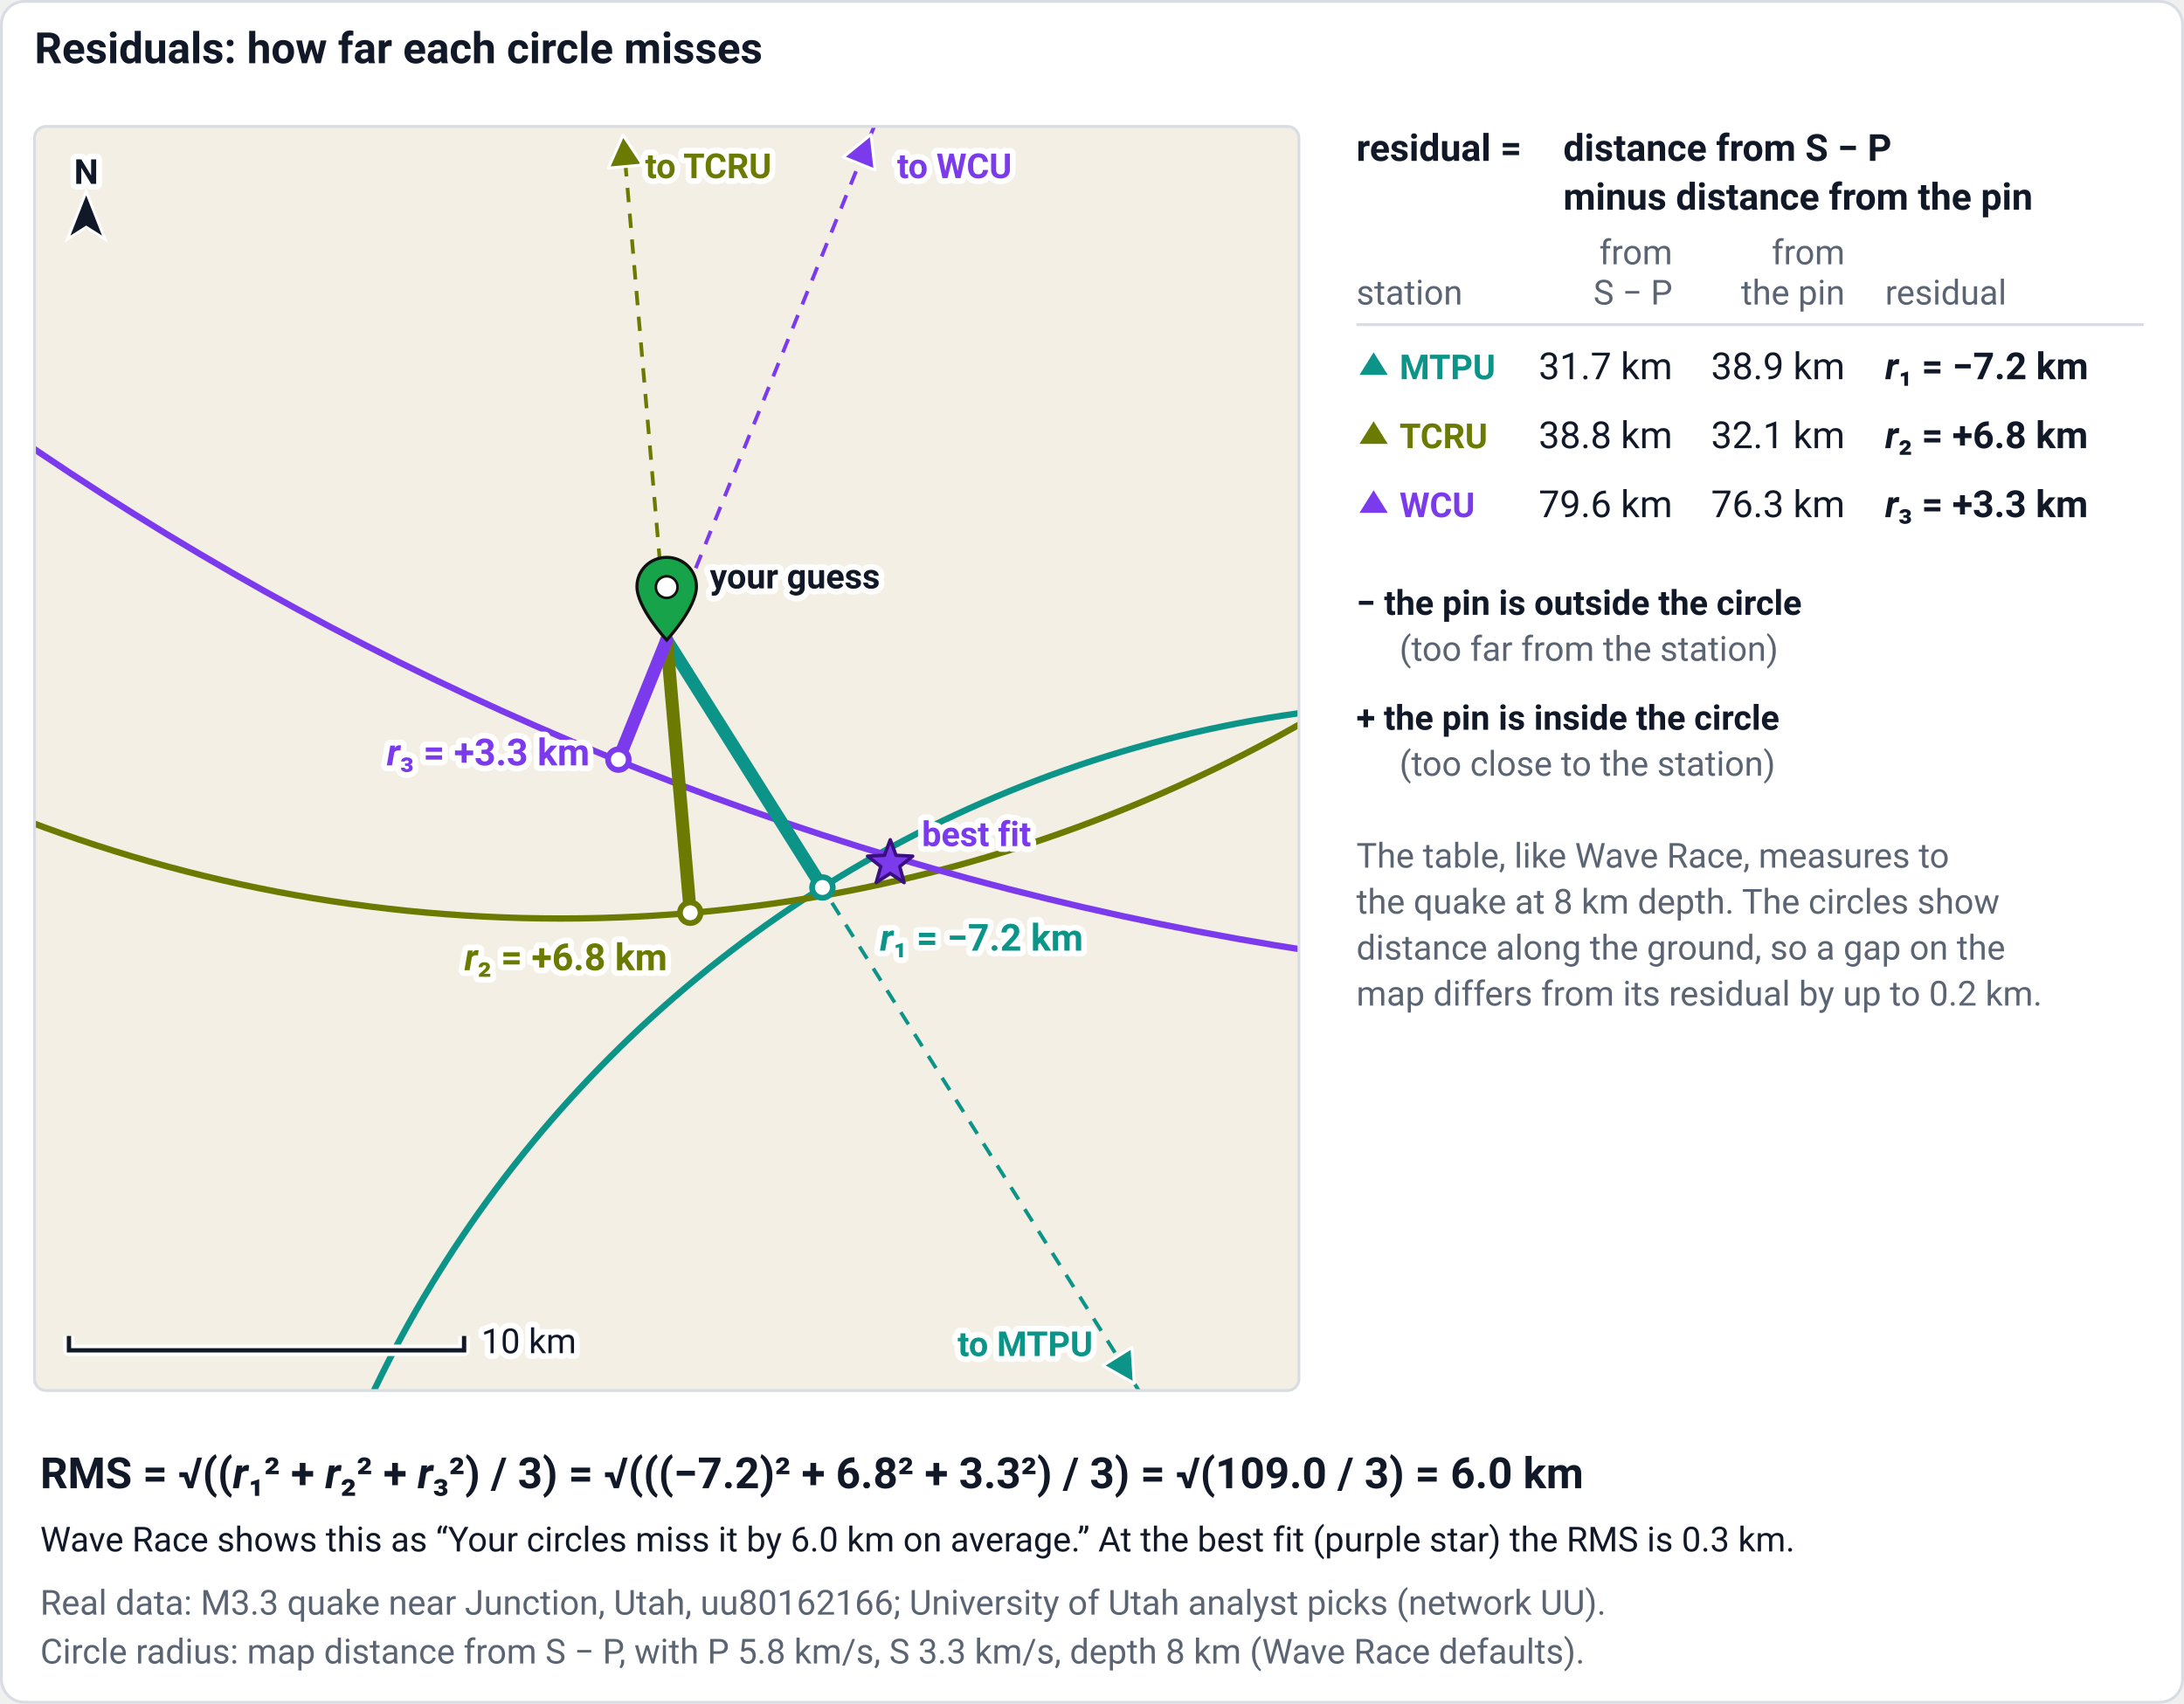
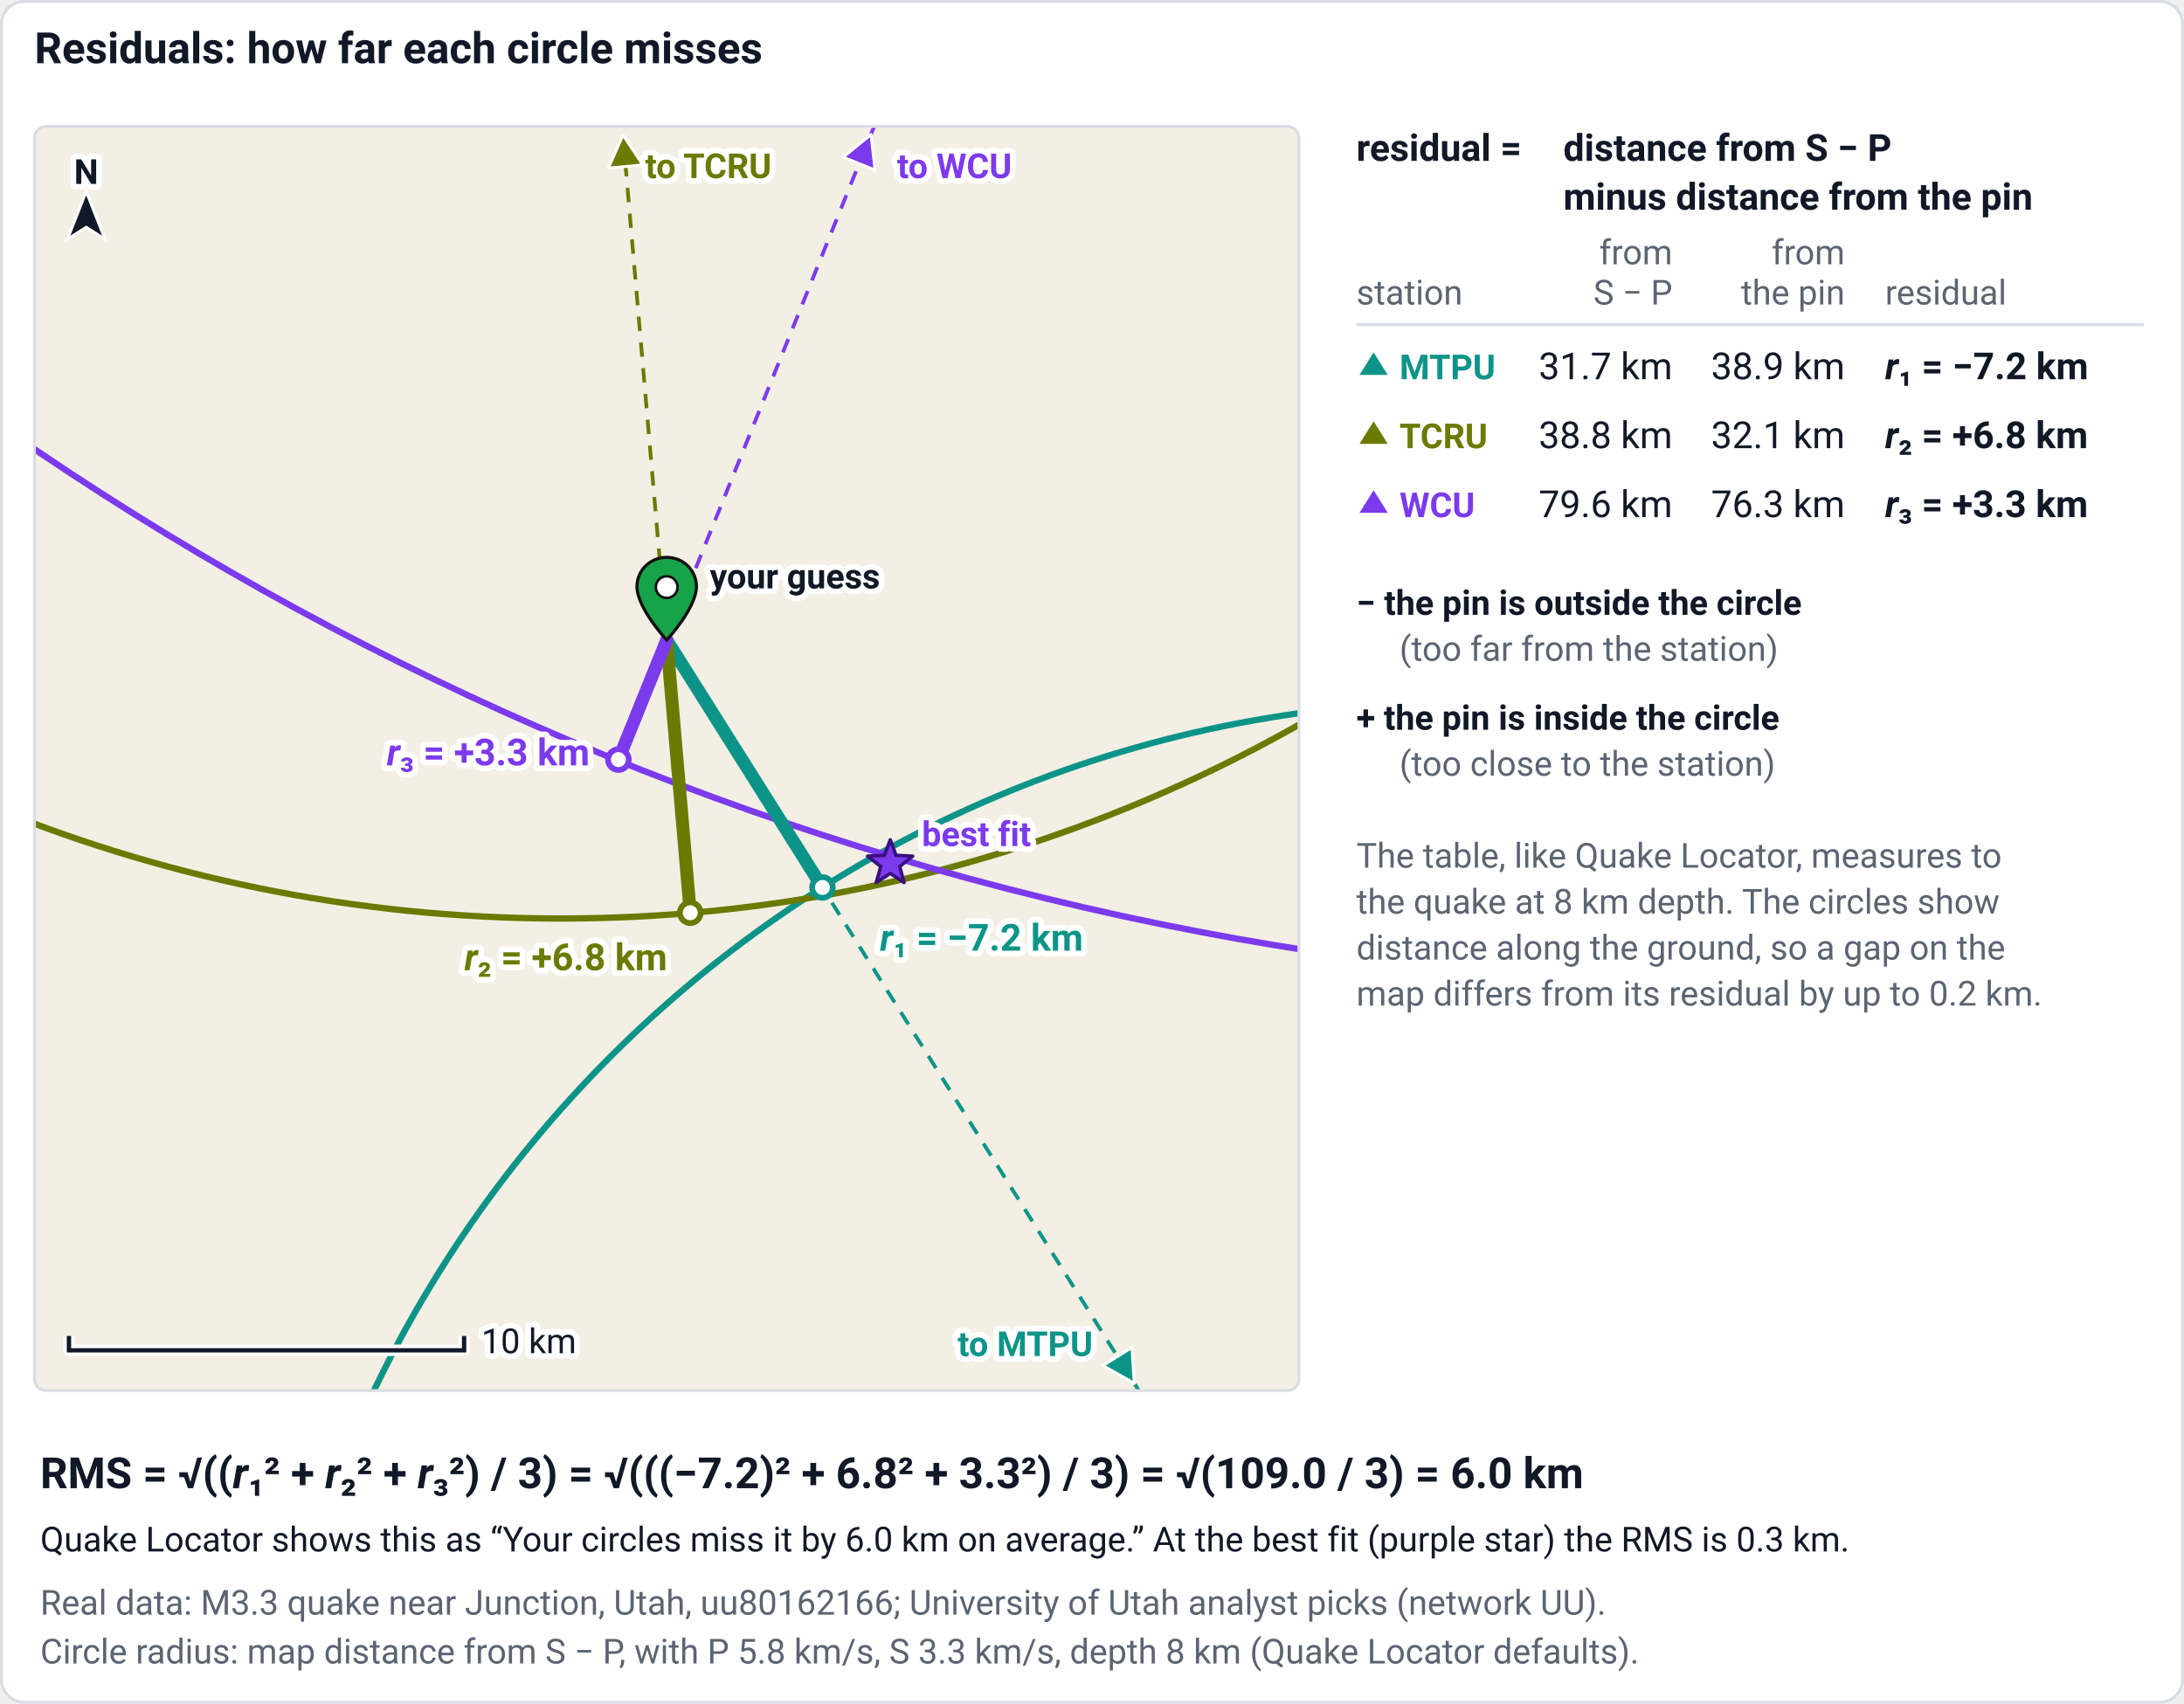
<svg xmlns="http://www.w3.org/2000/svg" viewBox="0 0 760 593" width="760" height="593" role="img" font-family="system-ui, -apple-system, Segoe UI, Roboto, sans-serif">
  <defs>
    <clipPath id="res-map">
      <rect x="12" y="44" width="440" height="440" rx="4" />
    </clipPath>
  </defs>
  <rect x="0.5" y="0.5" width="759" height="592" rx="8" fill="#ffffff" stroke="#d9dde3" />
  <text x="12" y="22" font-size="15" font-weight="600" fill="#111827">Residuals: how far each circle misses</text>
  <g clip-path="url(#res-map)">
    <rect x="12" y="44" width="440" height="440" fill="#f3efe4" />
    <line x1="232" y1="222.8" x2="396.3" y2="484" stroke="#0d9488" stroke-width="1.3" stroke-dasharray="5 4" />
    <line x1="232" y1="222.8" x2="216.5" y2="44" stroke="#6b7a00" stroke-width="1.3" stroke-dasharray="5 4" />
    <line x1="232" y1="222.8" x2="304.2" y2="44" stroke="#7c3aed" stroke-width="1.3" stroke-dasharray="5 4" />
    <circle cx="510.7" cy="665.9" r="421.7" fill="none" stroke="#0d9488" stroke-width="2.2" />
    <circle cx="195.1" cy="-202.6" r="522.3" fill="none" stroke="#6b7a00" stroke-width="2.2" />
    <circle cx="623" cy="-745.6" r="1089.3" fill="none" stroke="#7c3aed" stroke-width="2.2" />
    <line x1="232" y1="222.8" x2="286.2" y2="308.9" stroke="#0d9488" stroke-width="4.5" stroke-linecap="round" />
    <line x1="232" y1="222.8" x2="240.2" y2="317.7" stroke="#6b7a00" stroke-width="4.5" stroke-linecap="round" />
    <line x1="232" y1="222.8" x2="215.2" y2="264.4" stroke="#7c3aed" stroke-width="4.5" stroke-linecap="round" />
    <circle cx="286.2" cy="308.9" r="3.6" fill="#ffffff" stroke="#0d9488" stroke-width="2" />
    <circle cx="240.2" cy="317.7" r="3.6" fill="#ffffff" stroke="#6b7a00" stroke-width="2" />
    <circle cx="215.2" cy="264.4" r="3.6" fill="#ffffff" stroke="#7c3aed" stroke-width="2" />
    <polygon points="309.8,292.3 311.8,297.7 317.6,298 313.1,301.6 314.6,307.2 309.8,304 304.9,307.2 306.5,301.6 301.9,298 307.8,297.7" fill="#7c3aed" stroke="#3b0f80" stroke-width="1.2" stroke-linejoin="round" />
    <text x="320.8" y="294.5" font-size="12" font-weight="700" fill="#7c3aed" stroke="#ffffff" stroke-width="4" stroke-linejoin="round" paint-order="stroke">best fit</text>
    <polygon points="394.7,481.5 383.8,475.3 393.9,469" fill="#0d9488" stroke="#ffffff" stroke-width="1" stroke-linejoin="round" />
    <polygon points="216.8,47 223.7,57.4 211.7,58.5" fill="#6b7a00" stroke="#ffffff" stroke-width="1" stroke-linejoin="round" />
    <polygon points="303.1,46.8 304.5,59.2 293.4,54.7" fill="#7c3aed" stroke="#ffffff" stroke-width="1" stroke-linejoin="round" />
    <path d="M30 68L35.5 82L30 78.5L24.5 82Z" fill="#111827" stroke="#ffffff" stroke-width="2" paint-order="stroke" />
    <text x="30" y="64" font-size="12" font-weight="700" text-anchor="middle" fill="#111827" stroke="#ffffff" stroke-width="4" stroke-linejoin="round" paint-order="stroke">N</text>
    <path d="M24 465V470H161.5V465" fill="none" stroke="#ffffff" stroke-width="4" stroke-linejoin="round" />
    <path d="M24 465V470H161.5V465" fill="none" stroke="#111827" stroke-width="1.5" />
    <text x="167.5" y="471" font-size="12" fill="#111827" stroke="#ffffff" stroke-width="4" stroke-linejoin="round" paint-order="stroke">10 km</text>
  </g>
  <rect x="12" y="44" width="440" height="440" rx="4" fill="none" stroke="#d9dde3" />
  <text x="380.3" y="472" font-size="12" font-weight="700" text-anchor="end" fill="#0d9488" stroke="#ffffff" stroke-width="4" stroke-linejoin="round" paint-order="stroke">to MTPU</text>
  <text x="224.5" y="62" font-size="12" font-weight="700" fill="#6b7a00" stroke="#ffffff" stroke-width="4" stroke-linejoin="round" paint-order="stroke">to TCRU</text>
  <text x="312.2" y="62" font-size="12" font-weight="700" fill="#7c3aed" stroke="#ffffff" stroke-width="4" stroke-linejoin="round" paint-order="stroke">to WCU</text>
  <text x="306.2" y="330.9" font-size="13" font-weight="700" fill="#0d9488" stroke="#ffffff" stroke-width="4" stroke-linejoin="round" paint-order="stroke">
    <tspan font-style="italic">r</tspan>₁ = −7.2 km</text>
  <text x="232.2" y="337.7" font-size="13" font-weight="700" text-anchor="end" fill="#6b7a00" stroke="#ffffff" stroke-width="4" stroke-linejoin="round" paint-order="stroke">
    <tspan font-style="italic">r</tspan>₂ = +6.8 km</text>
  <text x="205.2" y="266.4" font-size="13" font-weight="700" text-anchor="end" fill="#7c3aed" stroke="#ffffff" stroke-width="4" stroke-linejoin="round" paint-order="stroke">
    <tspan font-style="italic">r</tspan>₃ = +3.3 km</text>
  <g transform="translate(220.3 193.1) scale(0.9)">
    <path d="M13 1C6.6 1 1.5 6 1.5 12.3 1.5 20.6 13 33 13 33s11.5-12.4 11.5-20.7C24.5 6 19.4 1 13 1z" fill="#16a34a" stroke="#111111" stroke-width="1.2" />
    <circle cx="13" cy="12.5" r="4.2" fill="#fff" stroke="#111111" stroke-width="1" />
  </g>
  <text x="247" y="204.8" font-size="12" font-weight="700" fill="#111827" stroke="#ffffff" stroke-width="4" stroke-linejoin="round" paint-order="stroke">your guess</text>
  <text x="472" y="56" font-size="13" font-weight="600" fill="#111827">residual =</text>
  <text x="544" y="56" font-size="13" font-weight="600" fill="#111827">distance from S − P</text>
  <text x="544" y="73" font-size="13" font-weight="600" fill="#111827">minus distance from the pin</text>
  <text x="472" y="106" font-size="12" fill="#5b6472">station</text>
  <text x="582" y="92" font-size="12" text-anchor="end" fill="#5b6472">from</text>
  <text x="582" y="106" font-size="12" text-anchor="end" fill="#5b6472">S − P</text>
  <text x="642" y="92" font-size="12" text-anchor="end" fill="#5b6472">from</text>
  <text x="642" y="106" font-size="12" text-anchor="end" fill="#5b6472">the pin</text>
  <text x="656" y="106" font-size="12" fill="#5b6472">residual</text>
  <line x1="472" y1="113" x2="746" y2="113" stroke="#d9dde3" stroke-width="1" />
  <polygon points="478,121.5 472,131.1 484,131.1" fill="#0d9488" stroke="#ffffff" stroke-width="1.2" stroke-linejoin="round" />
  <text x="487" y="132" font-size="12" font-weight="700" fill="#0d9488">MTPU</text>
  <text x="582" y="132" font-size="13" text-anchor="end" fill="#111827">31.7 km</text>
  <text x="642" y="132" font-size="13" text-anchor="end" fill="#111827">38.9 km</text>
  <text x="656" y="132" font-size="13" font-weight="700" fill="#111827">
    <tspan font-style="italic">r</tspan>₁ = −7.2 km</text>
  <polygon points="478,145.5 472,155.1 484,155.1" fill="#6b7a00" stroke="#ffffff" stroke-width="1.2" stroke-linejoin="round" />
  <text x="487" y="156" font-size="12" font-weight="700" fill="#6b7a00">TCRU</text>
  <text x="582" y="156" font-size="13" text-anchor="end" fill="#111827">38.8 km</text>
  <text x="642" y="156" font-size="13" text-anchor="end" fill="#111827">32.1 km</text>
  <text x="656" y="156" font-size="13" font-weight="700" fill="#111827">
    <tspan font-style="italic">r</tspan>₂ = +6.8 km</text>
  <polygon points="478,169.5 472,179.1 484,179.1" fill="#7c3aed" stroke="#ffffff" stroke-width="1.2" stroke-linejoin="round" />
  <text x="487" y="180" font-size="12" font-weight="700" fill="#7c3aed">WCU</text>
  <text x="582" y="180" font-size="13" text-anchor="end" fill="#111827">79.6 km</text>
  <text x="642" y="180" font-size="13" text-anchor="end" fill="#111827">76.3 km</text>
  <text x="656" y="180" font-size="13" font-weight="700" fill="#111827">
    <tspan font-style="italic">r</tspan>₃ = +3.3 km</text>
  <text x="472" y="214" font-size="12" font-weight="600" fill="#111827">−  the pin is outside the circle</text>
  <text x="487" y="230" font-size="12" fill="#5b6472">(too far from the station)</text>
  <text x="472" y="254" font-size="12" font-weight="600" fill="#111827">+  the pin is inside the circle</text>
  <text x="487" y="270" font-size="12" fill="#5b6472">(too close to the station)</text>
-   <text x="472" y="302" font-size="12" fill="#5b6472">The table, like Wave Race, measures to</text>
+   <text x="472" y="302" font-size="12" fill="#5b6472">The table, like Quake Locator, measures to</text>
  <text x="472" y="318" font-size="12" fill="#5b6472">the quake at 8 km depth. The circles show</text>
  <text x="472" y="334" font-size="12" fill="#5b6472">distance along the ground, so a gap on the</text>
  <text x="472" y="350" font-size="12" fill="#5b6472">map differs from its residual by up to 0.2 km.</text>
  <text x="14" y="518" font-size="15" font-weight="600" fill="#111827">RMS = √((<tspan font-style="italic">r</tspan>₁² + <tspan font-style="italic">r</tspan>₂² + <tspan font-style="italic">r</tspan>₃²) / 3) = √(((−7.2)² + 6.8² + 3.3²) / 3) = √(109.0 / 3) = <tspan font-weight="700">6.0 km</tspan>
  </text>
-   <text x="14" y="540" font-size="12" fill="#111827">Wave Race shows this as “Your circles miss it by 6.0 km on average.” At the best fit (purple star) the RMS is 0.3 km.</text>
+   <text x="14" y="540" font-size="12" fill="#111827">Quake Locator shows this as “Your circles miss it by 6.0 km on average.” At the best fit (purple star) the RMS is 0.3 km.</text>
  <text x="14" y="562" font-size="12" fill="#5b6472">Real data: M3.3 quake near Junction, Utah, uu80162166; University of Utah analyst picks (network UU).</text>
-   <text x="14" y="579" font-size="12" fill="#5b6472">Circle radius: map distance from S − P, with P 5.8 km/s, S 3.3 km/s, depth 8 km (Wave Race defaults).</text>
+   <text x="14" y="579" font-size="12" fill="#5b6472">Circle radius: map distance from S − P, with P 5.8 km/s, S 3.3 km/s, depth 8 km (Quake Locator defaults).</text>
</svg>
